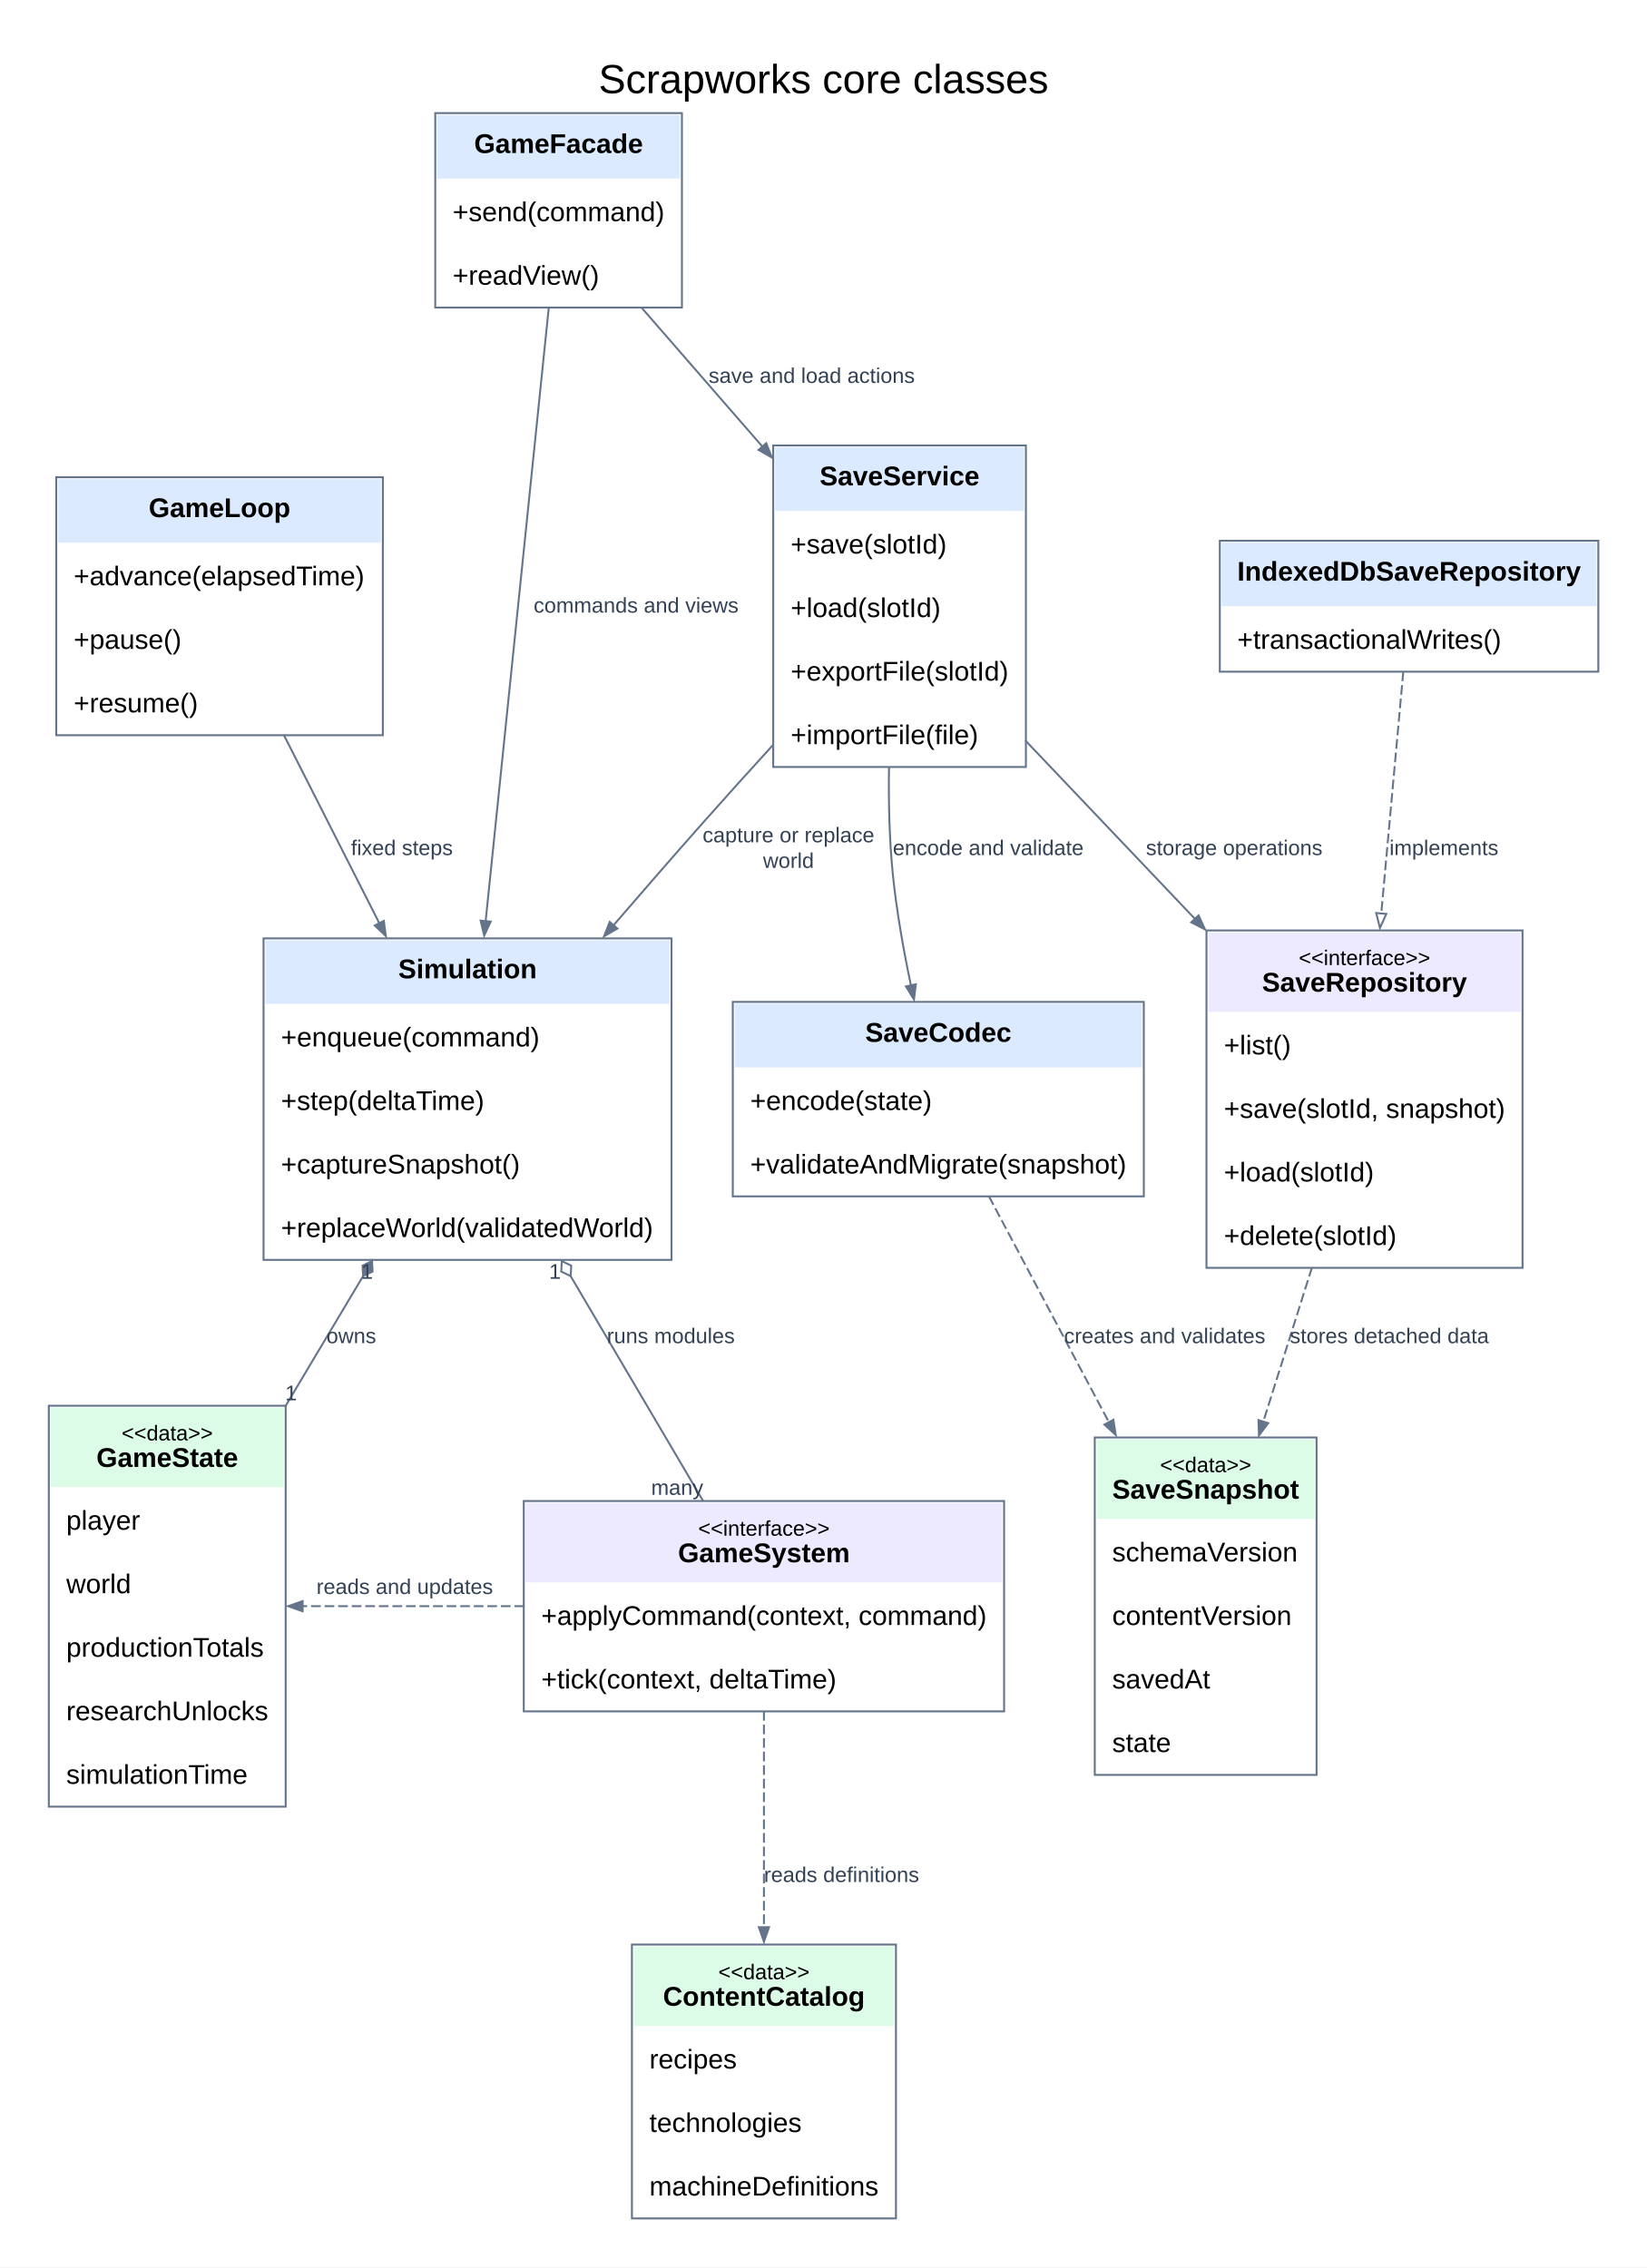
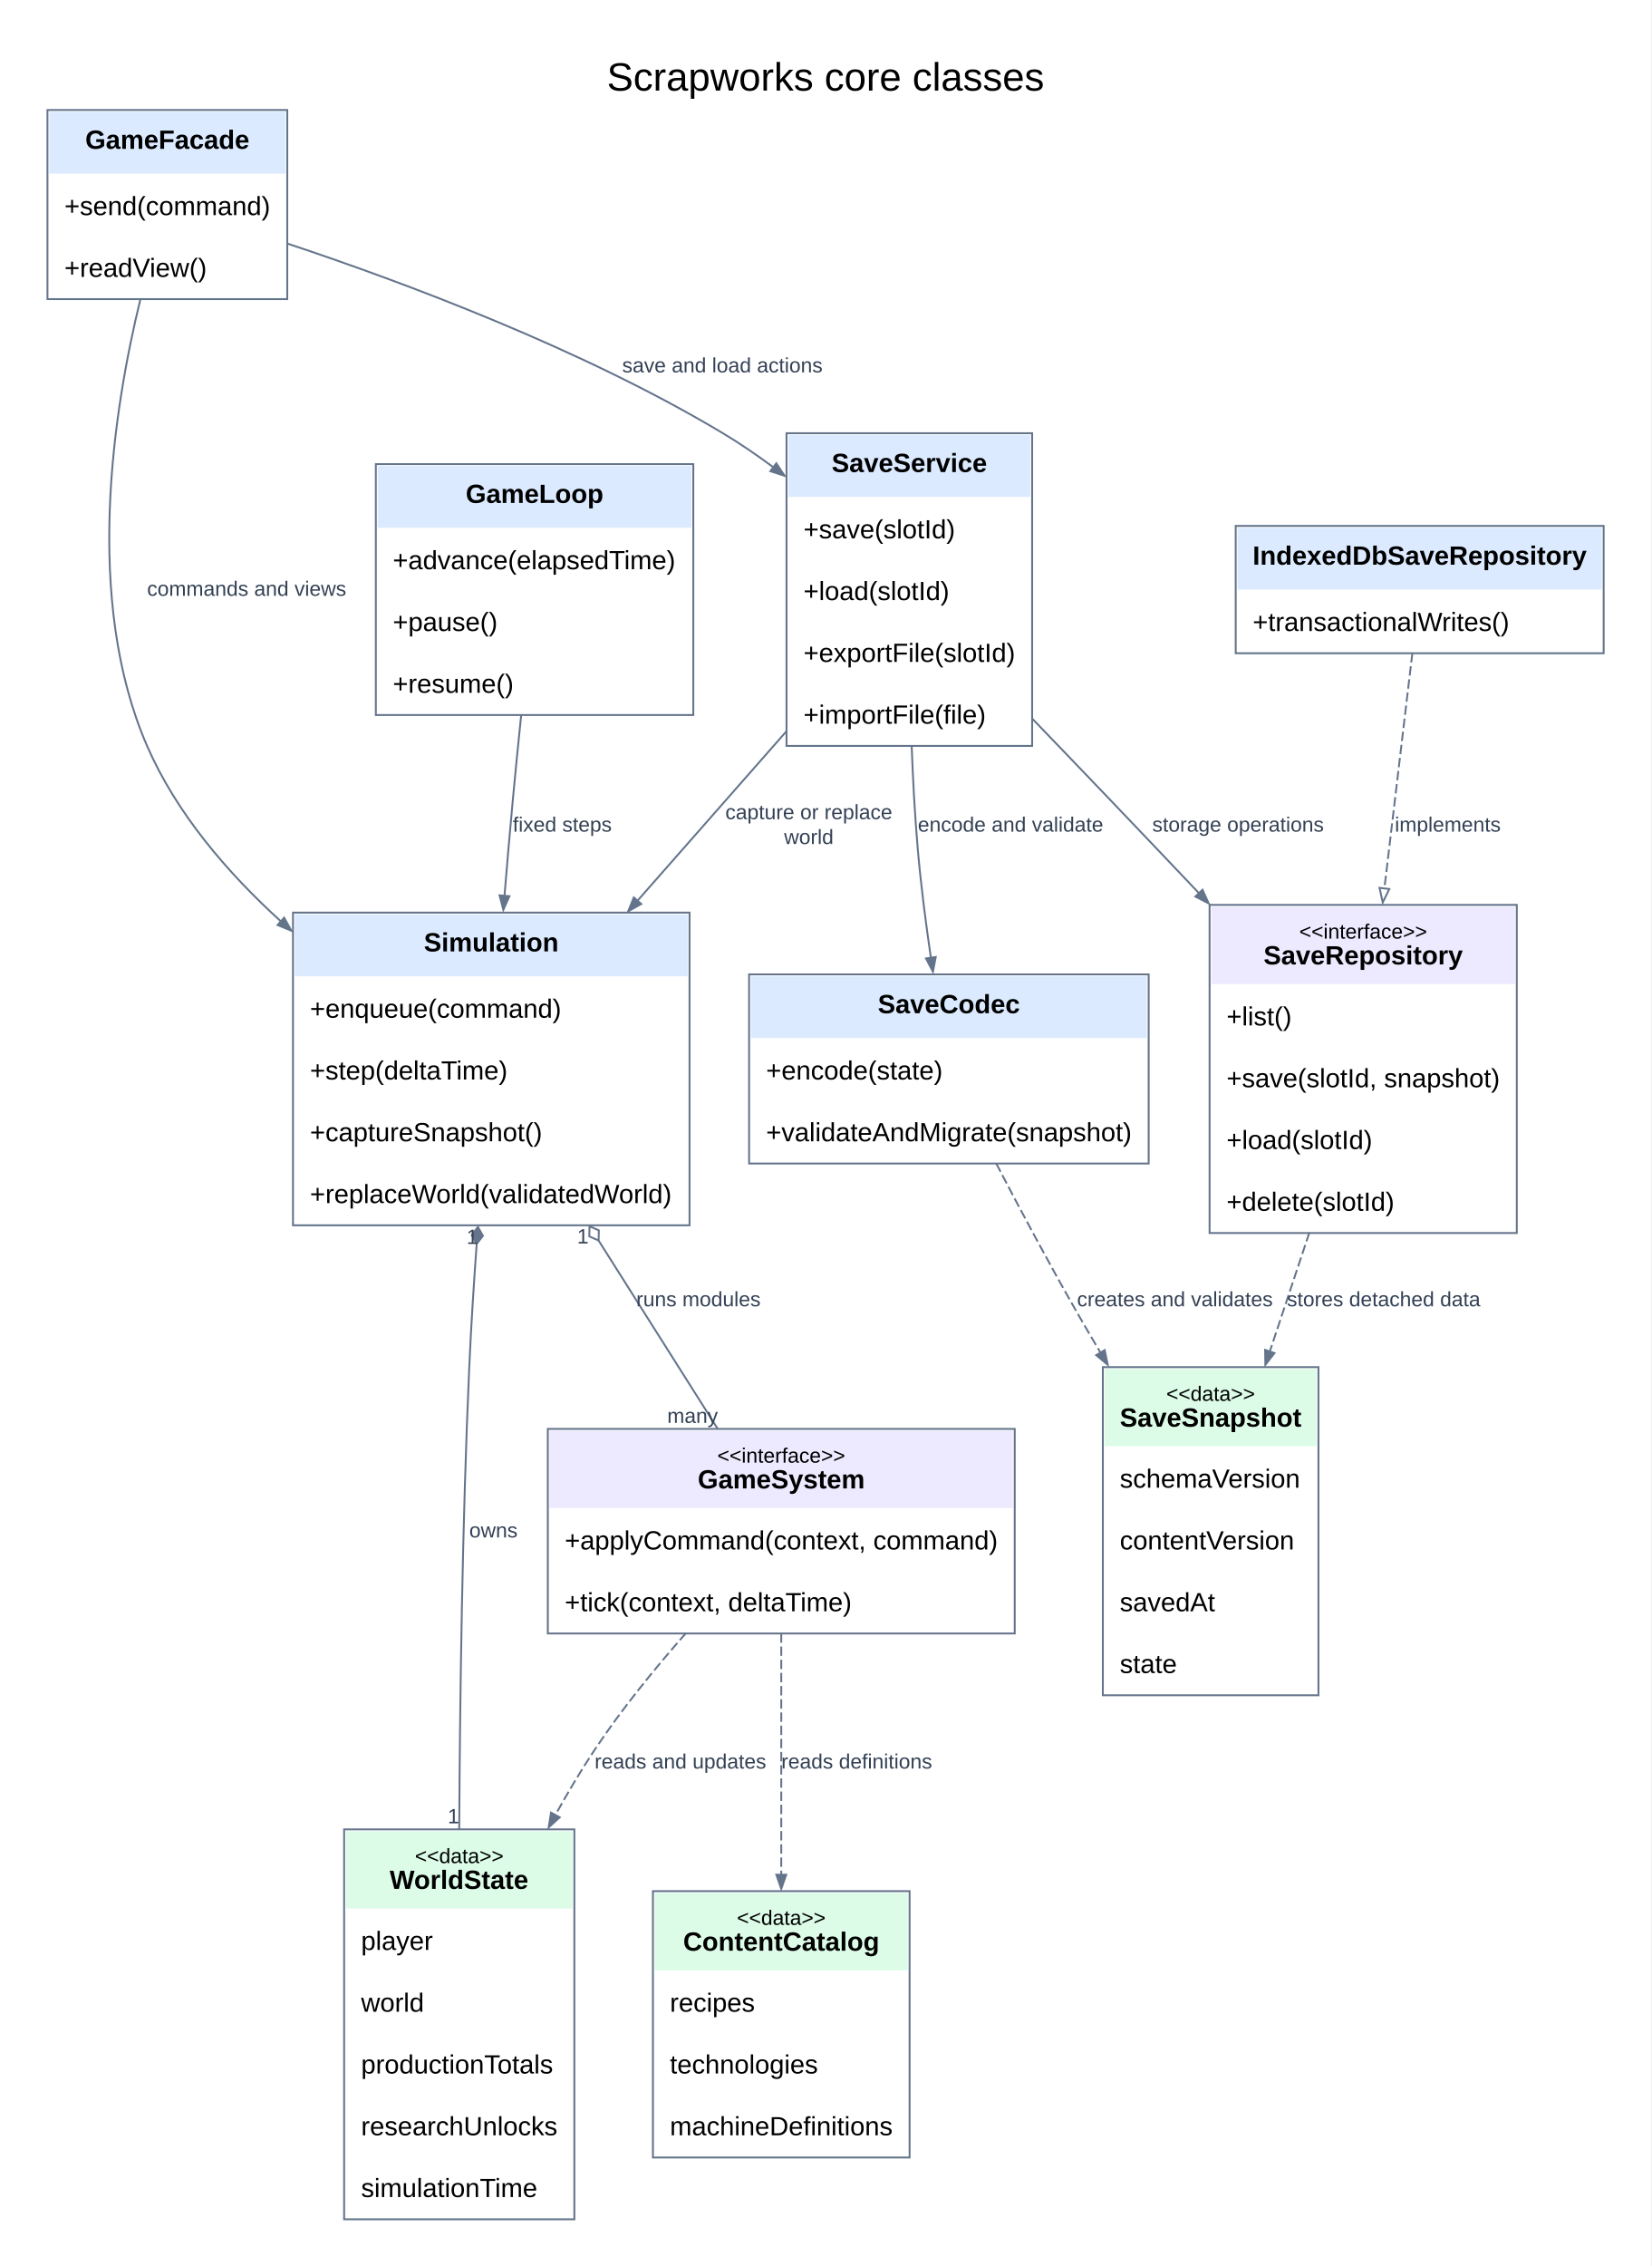
- <svg xmlns="http://www.w3.org/2000/svg" width="850pt" height="1171pt" viewBox="0.00 0.00 850.00 1171.00">
-   <g id="graph0" class="graph" transform="scale(1 1) rotate(0) translate(25.2 1145.4)">
-     <polygon fill="white" stroke="none" points="-25.2,25.2 -25.2,-1145.4 825.02,-1145.4 825.02,25.2 -25.2,25.2" />
-     <text xml:space="preserve" text-anchor="middle" x="399.91" y="-1097.3" font-family="Arial,sans-serif" font-size="21.00">Scrapworks core classes</text>
+ <svg xmlns="http://www.w3.org/2000/svg" width="877pt" height="1203pt" viewBox="0.00 0.00 877.00 1203.00">
+   <g id="graph0" class="graph" transform="scale(1 1) rotate(0) translate(25.2 1178.2)">
+     <polygon fill="white" stroke="none" points="-25.2,25.2 -25.2,-1178.2 851.56,-1178.2 851.56,25.2 -25.2,25.2" />
+     <text xml:space="preserve" text-anchor="middle" x="413.18" y="-1130.1" font-family="Arial,sans-serif" font-size="21.00">Scrapworks core classes</text>
    <g id="node1" class="node">
-       <polygon fill="#dbeafe" stroke="none" points="200.47,-1053.2 200.47,-1086 325.79,-1086 325.79,-1053.2 200.47,-1053.2" />
-       <text xml:space="preserve" text-anchor="start" x="219.55" y="-1066.4" font-family="Arial,sans-serif" font-weight="bold" font-size="14.00">GameFacade</text>
-       <text xml:space="preserve" text-anchor="start" x="208.47" y="-1031.2" font-family="Arial,sans-serif" font-size="14.00">+send(command)</text>
-       <text xml:space="preserve" text-anchor="start" x="208.47" y="-998.4" font-family="Arial,sans-serif" font-size="14.00">+readView()</text>
-       <polygon fill="none" stroke="#64748b" points="199.47,-986.6 199.47,-1087 326.79,-1087 326.79,-986.6 199.47,-986.6" />
+       <polygon fill="#dbeafe" stroke="none" points="1,-1086 1,-1118.8 126.33,-1118.8 126.33,-1086 1,-1086" />
+       <text xml:space="preserve" text-anchor="start" x="20.08" y="-1099.2" font-family="Arial,sans-serif" font-weight="bold" font-size="14.00">GameFacade</text>
+       <text xml:space="preserve" text-anchor="start" x="9" y="-1064" font-family="Arial,sans-serif" font-size="14.00">+send(command)</text>
+       <text xml:space="preserve" text-anchor="start" x="9" y="-1031.2" font-family="Arial,sans-serif" font-size="14.00">+readView()</text>
+       <polygon fill="none" stroke="#64748b" points="0,-1019.4 0,-1119.8 127.33,-1119.8 127.33,-1019.4 0,-1019.4" />
    </g>
    <g id="node3" class="node">
-       <polygon fill="#dbeafe" stroke="none" points="111.84,-627.1 111.84,-659.9 320.42,-659.9 320.42,-627.1 111.84,-627.1" />
-       <text xml:space="preserve" text-anchor="start" x="180.35" y="-640.3" font-family="Arial,sans-serif" font-weight="bold" font-size="14.00">Simulation</text>
-       <text xml:space="preserve" text-anchor="start" x="119.84" y="-605.1" font-family="Arial,sans-serif" font-size="14.00">+enqueue(command)</text>
-       <text xml:space="preserve" text-anchor="start" x="119.84" y="-572.3" font-family="Arial,sans-serif" font-size="14.00">+step(deltaTime)</text>
-       <text xml:space="preserve" text-anchor="start" x="119.84" y="-539.5" font-family="Arial,sans-serif" font-size="14.00">+captureSnapshot()</text>
-       <text xml:space="preserve" text-anchor="start" x="119.84" y="-506.7" font-family="Arial,sans-serif" font-size="14.00">+replaceWorld(validatedWorld)</text>
-       <polygon fill="none" stroke="#64748b" points="110.84,-494.9 110.84,-660.9 321.42,-660.9 321.42,-494.9 110.84,-494.9" />
+       <polygon fill="#dbeafe" stroke="none" points="131.38,-659.9 131.38,-692.7 339.95,-692.7 339.95,-659.9 131.38,-659.9" />
+       <text xml:space="preserve" text-anchor="start" x="199.88" y="-673.1" font-family="Arial,sans-serif" font-weight="bold" font-size="14.00">Simulation</text>
+       <text xml:space="preserve" text-anchor="start" x="139.38" y="-637.9" font-family="Arial,sans-serif" font-size="14.00">+enqueue(command)</text>
+       <text xml:space="preserve" text-anchor="start" x="139.38" y="-605.1" font-family="Arial,sans-serif" font-size="14.00">+step(deltaTime)</text>
+       <text xml:space="preserve" text-anchor="start" x="139.38" y="-572.3" font-family="Arial,sans-serif" font-size="14.00">+captureSnapshot()</text>
+       <text xml:space="preserve" text-anchor="start" x="139.38" y="-539.5" font-family="Arial,sans-serif" font-size="14.00">+replaceWorld(validatedWorld)</text>
+       <polygon fill="none" stroke="#64748b" points="130.38,-527.7 130.38,-693.7 340.95,-693.7 340.95,-527.7 130.38,-527.7" />
    </g>
    <g id="edge1" class="edge">
-       <path fill="none" stroke="#64748b" d="M258.1,-986.9C250.33,-911.34 235.27,-764.96 225.46,-669.63" />
-       <polygon fill="#64748b" stroke="#64748b" points="228.1,-669.55 224.72,-662.36 222.87,-670.09 228.1,-669.55" />
-       <text xml:space="preserve" text-anchor="middle" x="303.13" y="-829.1" font-family="Arial,sans-serif" font-size="11.00" fill="#334155">commands and views</text>
+       <path fill="none" stroke="#64748b" d="M49.42,-1019.62C34.99,-960.62 19.17,-859.78 52.9,-782.2 68.42,-746.5 95.5,-714.88 124.15,-688.87" />
+       <polygon fill="#64748b" stroke="#64748b" points="125.68,-691.01 129.54,-684.07 122.19,-687.09 125.68,-691.01" />
+       <text xml:space="preserve" text-anchor="middle" x="105.78" y="-861.9" font-family="Arial,sans-serif" font-size="11.00" fill="#334155">commands and views</text>
    </g>
    <g id="node7" class="node">
-       <polygon fill="#dbeafe" stroke="none" points="374.92,-881.6 374.92,-914.4 503.35,-914.4 503.35,-881.6 374.92,-881.6" />
-       <text xml:space="preserve" text-anchor="start" x="397.87" y="-894.8" font-family="Arial,sans-serif" font-weight="bold" font-size="14.00">SaveService</text>
-       <text xml:space="preserve" text-anchor="start" x="382.92" y="-859.6" font-family="Arial,sans-serif" font-size="14.00">+save(slotId)</text>
-       <text xml:space="preserve" text-anchor="start" x="382.92" y="-826.8" font-family="Arial,sans-serif" font-size="14.00">+load(slotId)</text>
-       <text xml:space="preserve" text-anchor="start" x="382.92" y="-794" font-family="Arial,sans-serif" font-size="14.00">+exportFile(slotId)</text>
-       <text xml:space="preserve" text-anchor="start" x="382.92" y="-761.2" font-family="Arial,sans-serif" font-size="14.00">+importFile(file)</text>
-       <polygon fill="none" stroke="#64748b" points="373.92,-749.4 373.92,-915.4 504.35,-915.4 504.35,-749.4 373.92,-749.4" />
+       <polygon fill="#dbeafe" stroke="none" points="393.45,-914.4 393.45,-947.2 521.88,-947.2 521.88,-914.4 393.45,-914.4" />
+       <text xml:space="preserve" text-anchor="start" x="416.41" y="-927.6" font-family="Arial,sans-serif" font-weight="bold" font-size="14.00">SaveService</text>
+       <text xml:space="preserve" text-anchor="start" x="401.45" y="-892.4" font-family="Arial,sans-serif" font-size="14.00">+save(slotId)</text>
+       <text xml:space="preserve" text-anchor="start" x="401.45" y="-859.6" font-family="Arial,sans-serif" font-size="14.00">+load(slotId)</text>
+       <text xml:space="preserve" text-anchor="start" x="401.45" y="-826.8" font-family="Arial,sans-serif" font-size="14.00">+exportFile(slotId)</text>
+       <text xml:space="preserve" text-anchor="start" x="401.45" y="-794" font-family="Arial,sans-serif" font-size="14.00">+importFile(file)</text>
+       <polygon fill="none" stroke="#64748b" points="392.45,-782.2 392.45,-948.2 522.88,-948.2 522.88,-782.2 392.45,-782.2" />
    </g>
    <g id="edge2" class="edge">
-       <path fill="none" stroke="#64748b" d="M305.74,-986.8C324.6,-965.11 347.3,-939.01 368.58,-914.54" />
-       <polygon fill="#64748b" stroke="#64748b" points="370.31,-916.54 373.25,-909.16 366.35,-913.1 370.31,-916.54" />
-       <text xml:space="preserve" text-anchor="middle" x="393.8" y="-947.7" font-family="Arial,sans-serif" font-size="11.00" fill="#334155">save and load actions</text>
+       <path fill="none" stroke="#64748b" d="M127.29,-1048.92C188.88,-1028.45 283.68,-993.11 358.66,-948.2 367.73,-942.77 376.83,-936.55 385.63,-930" />
+       <polygon fill="#64748b" stroke="#64748b" points="387.03,-932.24 391.42,-925.61 383.86,-928.05 387.03,-932.24" />
+       <text xml:space="preserve" text-anchor="middle" x="358.4" y="-980.5" font-family="Arial,sans-serif" font-size="11.00" fill="#334155">save and load actions</text>
    </g>
    <g id="node2" class="node">
-       <polygon fill="#dbeafe" stroke="none" points="4.84,-865.2 4.84,-898 171.42,-898 171.42,-865.2 4.84,-865.2" />
-       <text xml:space="preserve" text-anchor="start" x="51.57" y="-878.4" font-family="Arial,sans-serif" font-weight="bold" font-size="14.00">GameLoop</text>
-       <text xml:space="preserve" text-anchor="start" x="12.84" y="-843.2" font-family="Arial,sans-serif" font-size="14.00">+advance(elapsedTime)</text>
-       <text xml:space="preserve" text-anchor="start" x="12.84" y="-810.4" font-family="Arial,sans-serif" font-size="14.00">+pause()</text>
-       <text xml:space="preserve" text-anchor="start" x="12.84" y="-777.6" font-family="Arial,sans-serif" font-size="14.00">+resume()</text>
-       <polygon fill="none" stroke="#64748b" points="3.84,-765.8 3.84,-899 172.42,-899 172.42,-765.8 3.84,-765.8" />
+       <polygon fill="#dbeafe" stroke="none" points="175.37,-898 175.37,-930.8 341.95,-930.8 341.95,-898 175.37,-898" />
+       <text xml:space="preserve" text-anchor="start" x="222.1" y="-911.2" font-family="Arial,sans-serif" font-weight="bold" font-size="14.00">GameLoop</text>
+       <text xml:space="preserve" text-anchor="start" x="183.37" y="-876" font-family="Arial,sans-serif" font-size="14.00">+advance(elapsedTime)</text>
+       <text xml:space="preserve" text-anchor="start" x="183.37" y="-843.2" font-family="Arial,sans-serif" font-size="14.00">+pause()</text>
+       <text xml:space="preserve" text-anchor="start" x="183.37" y="-810.4" font-family="Arial,sans-serif" font-size="14.00">+resume()</text>
+       <polygon fill="none" stroke="#64748b" points="174.37,-798.6 174.37,-931.8 342.95,-931.8 342.95,-798.6 174.37,-798.6" />
    </g>
    <g id="edge3" class="edge">
-       <path fill="none" stroke="#64748b" d="M121.26,-766.05C136.35,-736.29 154.44,-700.59 170.77,-668.39" />
-       <polygon fill="#64748b" stroke="#64748b" points="172.92,-669.94 173.97,-662.06 168.24,-667.57 172.92,-669.94" />
-       <text xml:space="preserve" text-anchor="middle" x="182.26" y="-703.9" font-family="Arial,sans-serif" font-size="11.00" fill="#334155">fixed steps</text>
+       <path fill="none" stroke="#64748b" d="M251.58,-798.78C250.03,-783.81 248.45,-767.96 247.08,-753.2 245.56,-736.79 244.06,-719.31 242.67,-702.43" />
+       <polygon fill="#64748b" stroke="#64748b" points="245.3,-702.43 242.07,-695.17 240.07,-702.86 245.3,-702.43" />
+       <text xml:space="preserve" text-anchor="middle" x="273.37" y="-736.7" font-family="Arial,sans-serif" font-size="11.00" fill="#334155">fixed steps</text>
    </g>
    <g id="node4" class="node">
-       <polygon fill="#dcfce7" stroke="none" points="1,-377.6 1,-418.6 121.26,-418.6 121.26,-377.6 1,-377.6" />
-       <text xml:space="preserve" text-anchor="start" x="37.58" y="-401.7" font-family="Arial,sans-serif" font-size="11.00">&lt;&lt;data&gt;&gt;</text>
-       <text xml:space="preserve" text-anchor="start" x="24.56" y="-388" font-family="Arial,sans-serif" font-weight="bold" font-size="14.00">GameState</text>
-       <text xml:space="preserve" text-anchor="start" x="9" y="-355.6" font-family="Arial,sans-serif" font-size="14.00">player</text>
-       <text xml:space="preserve" text-anchor="start" x="9" y="-322.8" font-family="Arial,sans-serif" font-size="14.00">world</text>
-       <text xml:space="preserve" text-anchor="start" x="9" y="-290" font-family="Arial,sans-serif" font-size="14.00">productionTotals</text>
-       <text xml:space="preserve" text-anchor="start" x="9" y="-257.2" font-family="Arial,sans-serif" font-size="14.00">researchUnlocks</text>
-       <text xml:space="preserve" text-anchor="start" x="9" y="-224.4" font-family="Arial,sans-serif" font-size="14.00">simulationTime</text>
-       <polygon fill="none" stroke="#64748b" points="0,-212.6 0,-419.6 122.26,-419.6 122.26,-212.6 0,-212.6" />
+       <polygon fill="#dcfce7" stroke="none" points="158.53,-165 158.53,-206 278.79,-206 278.79,-165 158.53,-165" />
+       <text xml:space="preserve" text-anchor="start" x="195.11" y="-189.1" font-family="Arial,sans-serif" font-size="11.00">&lt;&lt;data&gt;&gt;</text>
+       <text xml:space="preserve" text-anchor="start" x="181.72" y="-175.4" font-family="Arial,sans-serif" font-weight="bold" font-size="14.00">WorldState</text>
+       <text xml:space="preserve" text-anchor="start" x="166.53" y="-143" font-family="Arial,sans-serif" font-size="14.00">player</text>
+       <text xml:space="preserve" text-anchor="start" x="166.53" y="-110.2" font-family="Arial,sans-serif" font-size="14.00">world</text>
+       <text xml:space="preserve" text-anchor="start" x="166.53" y="-77.4" font-family="Arial,sans-serif" font-size="14.00">productionTotals</text>
+       <text xml:space="preserve" text-anchor="start" x="166.53" y="-44.6" font-family="Arial,sans-serif" font-size="14.00">researchUnlocks</text>
+       <text xml:space="preserve" text-anchor="start" x="166.53" y="-11.8" font-family="Arial,sans-serif" font-size="14.00">simulationTime</text>
+       <polygon fill="none" stroke="#64748b" points="157.53,0 157.53,-207 279.79,-207 279.79,0 157.53,0" />
    </g>
    <g id="edge4" class="edge">
-       <path fill="none" stroke="#64748b" d="M162.19,-486.48C149.21,-464.73 135.26,-441.34 121.99,-419.1" />
-       <polygon fill="#64748b" stroke="#64748b" points="162.23,-486.55 167.11,-488.88 166.84,-494.28 161.96,-491.95 162.23,-486.55" />
-       <text xml:space="preserve" text-anchor="middle" x="156.12" y="-451.9" font-family="Arial,sans-serif" font-size="11.00" fill="#334155">owns</text>
-       <text xml:space="preserve" text-anchor="middle" x="125.05" y="-422.4" font-family="Arial,sans-serif" font-size="11.00" fill="#334155">1</text>
-       <text xml:space="preserve" text-anchor="middle" x="164.24" y="-485.15" font-family="Arial,sans-serif" font-size="11.00" fill="#334155">1</text>
+       <path fill="none" stroke="#64748b" d="M227.94,-517.94C226.38,-496.45 224.93,-473.63 223.98,-452.4 220.29,-369.88 219.03,-276.25 218.65,-206.92" />
+       <polygon fill="#64748b" stroke="#64748b" points="227.93,-517.83 231.25,-522.1 228.59,-526.81 225.27,-522.54 227.93,-517.83" />
+       <text xml:space="preserve" text-anchor="middle" x="236.82" y="-362" font-family="Arial,sans-serif" font-size="11.00" fill="#334155">owns</text>
+       <text xml:space="preserve" text-anchor="middle" x="215.59" y="-210.22" font-family="Arial,sans-serif" font-size="11.00" fill="#334155">1</text>
+       <text xml:space="preserve" text-anchor="middle" x="225.6" y="-517.81" font-family="Arial,sans-serif" font-size="11.00" fill="#334155">1</text>
    </g>
    <g id="node5" class="node">
-       <polygon fill="#ede9fe" stroke="none" points="246.16,-328.4 246.16,-369.4 492.1,-369.4 492.1,-328.4 246.16,-328.4" />
-       <text xml:space="preserve" text-anchor="start" x="335.19" y="-352.5" font-family="Arial,sans-serif" font-size="11.00">&lt;&lt;interface&gt;&gt;</text>
-       <text xml:space="preserve" text-anchor="start" x="324.77" y="-338.8" font-family="Arial,sans-serif" font-weight="bold" font-size="14.00">GameSystem</text>
-       <text xml:space="preserve" text-anchor="start" x="254.16" y="-306.4" font-family="Arial,sans-serif" font-size="14.00">+applyCommand(context, command)</text>
-       <text xml:space="preserve" text-anchor="start" x="254.16" y="-273.6" font-family="Arial,sans-serif" font-size="14.00">+tick(context, deltaTime)</text>
-       <polygon fill="none" stroke="#64748b" points="245.16,-261.8 245.16,-370.4 493.1,-370.4 493.1,-261.8 245.16,-261.8" />
+       <polygon fill="#ede9fe" stroke="none" points="266.7,-377.6 266.7,-418.6 512.63,-418.6 512.63,-377.6 266.7,-377.6" />
+       <text xml:space="preserve" text-anchor="start" x="355.72" y="-401.7" font-family="Arial,sans-serif" font-size="11.00">&lt;&lt;interface&gt;&gt;</text>
+       <text xml:space="preserve" text-anchor="start" x="345.31" y="-388" font-family="Arial,sans-serif" font-weight="bold" font-size="14.00">GameSystem</text>
+       <text xml:space="preserve" text-anchor="start" x="274.7" y="-355.6" font-family="Arial,sans-serif" font-size="14.00">+applyCommand(context, command)</text>
+       <text xml:space="preserve" text-anchor="start" x="274.7" y="-322.8" font-family="Arial,sans-serif" font-size="14.00">+tick(context, deltaTime)</text>
+       <polygon fill="none" stroke="#64748b" points="265.7,-311 265.7,-419.6 513.63,-419.6 513.63,-311 265.7,-311" />
    </g>
    <g id="edge5" class="edge">
-       <path fill="none" stroke="#64748b" d="M269.17,-486.84C292.06,-447.97 318.06,-403.82 337.81,-370.29" />
-       <polygon fill="none" stroke="#64748b" points="269.36,-486.52 269.66,-491.92 264.79,-494.28 264.49,-488.88 269.36,-486.52" />
-       <text xml:space="preserve" text-anchor="middle" x="321.06" y="-451.9" font-family="Arial,sans-serif" font-size="11.00" fill="#334155">runs modules</text>
-       <text xml:space="preserve" text-anchor="middle" x="324.36" y="-373.59" font-family="Arial,sans-serif" font-size="11.00" fill="#334155">many</text>
-       <text xml:space="preserve" text-anchor="middle" x="261.27" y="-485.15" font-family="Arial,sans-serif" font-size="11.00" fill="#334155">1</text>
+       <path fill="none" stroke="#64748b" d="M292.73,-519.5C314.02,-485.86 337.48,-448.77 355.99,-419.51" />
+       <polygon fill="none" stroke="#64748b" points="292.67,-519.61 292.79,-525.01 287.85,-527.21 287.72,-521.81 292.67,-519.61" />
+       <text xml:space="preserve" text-anchor="middle" x="345.68" y="-484.7" font-family="Arial,sans-serif" font-size="11.00" fill="#334155">runs modules</text>
+       <text xml:space="preserve" text-anchor="middle" x="342.55" y="-422.81" font-family="Arial,sans-serif" font-size="11.00" fill="#334155">many</text>
+       <text xml:space="preserve" text-anchor="middle" x="284.31" y="-518.07" font-family="Arial,sans-serif" font-size="11.00" fill="#334155">1</text>
    </g>
    <g id="edge6" class="edge">
-       <path fill="none" stroke="#64748b" stroke-dasharray="5,2" d="M245.35,-316.1C206.36,-316.1 164.69,-316.1 130.86,-316.1" />
-       <polygon fill="#64748b" stroke="#64748b" points="131,-313.48 123.5,-316.1 131,-318.73 131,-313.48" />
-       <text xml:space="preserve" text-anchor="middle" x="183.71" y="-322.4" font-family="Arial,sans-serif" font-size="11.00" fill="#334155">reads and updates</text>
+       <path fill="none" stroke="#64748b" stroke-dasharray="5,2" d="M339.07,-311.21C322.52,-292.42 304.76,-270.62 290.54,-249.2 283.28,-238.27 276.28,-226.51 269.68,-214.58" />
+       <polygon fill="#64748b" stroke="#64748b" points="272.02,-213.39 266.13,-208.05 267.41,-215.9 272.02,-213.39" />
+       <text xml:space="preserve" text-anchor="middle" x="336.1" y="-239.3" font-family="Arial,sans-serif" font-size="11.00" fill="#334155">reads and updates</text>
    </g>
    <g id="node6" class="node">
-       <polygon fill="#dcfce7" stroke="none" points="301.99,-99.4 301.99,-140.4 436.27,-140.4 436.27,-99.4 301.99,-99.4" />
-       <text xml:space="preserve" text-anchor="start" x="345.58" y="-123.5" font-family="Arial,sans-serif" font-size="11.00">&lt;&lt;data&gt;&gt;</text>
-       <text xml:space="preserve" text-anchor="start" x="317.02" y="-109.8" font-family="Arial,sans-serif" font-weight="bold" font-size="14.00">ContentCatalog</text>
-       <text xml:space="preserve" text-anchor="start" x="309.99" y="-77.4" font-family="Arial,sans-serif" font-size="14.00">recipes</text>
-       <text xml:space="preserve" text-anchor="start" x="309.99" y="-44.6" font-family="Arial,sans-serif" font-size="14.00">technologies</text>
-       <text xml:space="preserve" text-anchor="start" x="309.99" y="-11.8" font-family="Arial,sans-serif" font-size="14.00">machineDefinitions</text>
-       <polygon fill="none" stroke="#64748b" points="300.99,0 300.99,-141.4 437.27,-141.4 437.27,0 300.99,0" />
+       <polygon fill="#dcfce7" stroke="none" points="322.52,-132.2 322.52,-173.2 456.8,-173.2 456.8,-132.2 322.52,-132.2" />
+       <text xml:space="preserve" text-anchor="start" x="366.11" y="-156.3" font-family="Arial,sans-serif" font-size="11.00">&lt;&lt;data&gt;&gt;</text>
+       <text xml:space="preserve" text-anchor="start" x="337.56" y="-142.6" font-family="Arial,sans-serif" font-weight="bold" font-size="14.00">ContentCatalog</text>
+       <text xml:space="preserve" text-anchor="start" x="330.52" y="-110.2" font-family="Arial,sans-serif" font-size="14.00">recipes</text>
+       <text xml:space="preserve" text-anchor="start" x="330.52" y="-77.4" font-family="Arial,sans-serif" font-size="14.00">technologies</text>
+       <text xml:space="preserve" text-anchor="start" x="330.52" y="-44.6" font-family="Arial,sans-serif" font-size="14.00">machineDefinitions</text>
+       <polygon fill="none" stroke="#64748b" points="321.52,-32.8 321.52,-174.2 457.8,-174.2 457.8,-32.8 321.52,-32.8" />
    </g>
    <g id="edge7" class="edge">
-       <path fill="none" stroke="#64748b" stroke-dasharray="5,2" d="M369.13,-261.99C369.13,-229.22 369.13,-186.61 369.13,-150.02" />
-       <polygon fill="#64748b" stroke="#64748b" points="371.76,-150.36 369.13,-142.86 366.51,-150.36 371.76,-150.36" />
-       <text xml:space="preserve" text-anchor="middle" x="409.18" y="-173.7" font-family="Arial,sans-serif" font-size="11.00" fill="#334155">reads definitions</text>
+       <path fill="none" stroke="#64748b" stroke-dasharray="5,2" d="M389.66,-311.1C389.66,-274.17 389.66,-224.36 389.66,-182.9" />
+       <polygon fill="#64748b" stroke="#64748b" points="392.29,-182.93 389.66,-175.43 387.04,-182.93 392.29,-182.93" />
+       <text xml:space="preserve" text-anchor="middle" x="429.72" y="-239.3" font-family="Arial,sans-serif" font-size="11.00" fill="#334155">reads definitions</text>
    </g>
    <g id="edge8" class="edge">
-       <path fill="none" stroke="#64748b" d="M373.98,-760.95C361.77,-747.56 349.17,-733.6 337.47,-720.4 322.37,-703.36 306.4,-685 291.19,-667.33" />
-       <polygon fill="#64748b" stroke="#64748b" points="293.49,-665.98 286.61,-662 289.51,-669.4 293.49,-665.98" />
-       <text xml:space="preserve" text-anchor="middle" x="381.8" y="-710.5" font-family="Arial,sans-serif" font-size="11.00" fill="#334155">capture or replace</text>
-       <text xml:space="preserve" text-anchor="middle" x="381.8" y="-697.3" font-family="Arial,sans-serif" font-size="11.00" fill="#334155">world</text>
+       <path fill="none" stroke="#64748b" d="M392.56,-790.15C367.7,-761.87 339.11,-729.36 313.2,-699.89" />
+       <polygon fill="#64748b" stroke="#64748b" points="315.3,-698.3 308.38,-694.4 311.36,-701.77 315.3,-698.3" />
+       <text xml:space="preserve" text-anchor="middle" x="404.29" y="-743.3" font-family="Arial,sans-serif" font-size="11.00" fill="#334155">capture or replace</text>
+       <text xml:space="preserve" text-anchor="middle" x="404.29" y="-730.1" font-family="Arial,sans-serif" font-size="11.00" fill="#334155">world</text>
    </g>
    <g id="node8" class="node">
-       <polygon fill="#dbeafe" stroke="none" points="354.05,-594.3 354.05,-627.1 564.21,-627.1 564.21,-594.3 354.05,-594.3" />
-       <text xml:space="preserve" text-anchor="start" x="421.39" y="-607.5" font-family="Arial,sans-serif" font-weight="bold" font-size="14.00">SaveCodec</text>
-       <text xml:space="preserve" text-anchor="start" x="362.05" y="-572.3" font-family="Arial,sans-serif" font-size="14.00">+encode(state)</text>
-       <text xml:space="preserve" text-anchor="start" x="362.05" y="-539.5" font-family="Arial,sans-serif" font-size="14.00">+validateAndMigrate(snapshot)</text>
-       <polygon fill="none" stroke="#64748b" points="353.05,-527.7 353.05,-628.1 565.21,-628.1 565.21,-527.7 353.05,-527.7" />
+       <polygon fill="#dbeafe" stroke="none" points="373.58,-627.1 373.58,-659.9 583.75,-659.9 583.75,-627.1 373.58,-627.1" />
+       <text xml:space="preserve" text-anchor="start" x="440.92" y="-640.3" font-family="Arial,sans-serif" font-weight="bold" font-size="14.00">SaveCodec</text>
+       <text xml:space="preserve" text-anchor="start" x="381.58" y="-605.1" font-family="Arial,sans-serif" font-size="14.00">+encode(state)</text>
+       <text xml:space="preserve" text-anchor="start" x="381.58" y="-572.3" font-family="Arial,sans-serif" font-size="14.00">+validateAndMigrate(snapshot)</text>
+       <polygon fill="none" stroke="#64748b" points="372.58,-560.5 372.58,-660.9 584.75,-660.9 584.75,-560.5 372.58,-560.5" />
    </g>
    <g id="edge9" class="edge">
-       <path fill="none" stroke="#64748b" d="M433.69,-749.54C433.41,-731.23 433.85,-711.92 435.66,-694 437.56,-675.17 441.17,-654.86 445,-636.63" />
-       <polygon fill="#64748b" stroke="#64748b" points="447.55,-637.22 446.57,-629.34 442.42,-636.11 447.55,-637.22" />
-       <text xml:space="preserve" text-anchor="middle" x="484.9" y="-703.9" font-family="Arial,sans-serif" font-size="11.00" fill="#334155">encode and validate</text>
+       <path fill="none" stroke="#64748b" d="M458.9,-782.38C459.58,-764.06 460.62,-744.75 462.2,-726.8 463.83,-708.14 466.45,-687.88 469.12,-669.63" />
+       <polygon fill="#64748b" stroke="#64748b" points="471.69,-670.15 470.2,-662.35 466.5,-669.38 471.69,-670.15" />
+       <text xml:space="preserve" text-anchor="middle" x="511.43" y="-736.7" font-family="Arial,sans-serif" font-size="11.00" fill="#334155">encode and validate</text>
    </g>
    <g id="node10" class="node">
-       <polygon fill="#ede9fe" stroke="none" points="598.56,-623 598.56,-664 759.7,-664 759.7,-623 598.56,-623" />
-       <text xml:space="preserve" text-anchor="start" x="645.19" y="-647.1" font-family="Arial,sans-serif" font-size="11.00">&lt;&lt;interface&gt;&gt;</text>
-       <text xml:space="preserve" text-anchor="start" x="626.22" y="-633.4" font-family="Arial,sans-serif" font-weight="bold" font-size="14.00">SaveRepository</text>
-       <text xml:space="preserve" text-anchor="start" x="606.56" y="-601" font-family="Arial,sans-serif" font-size="14.00">+list()</text>
-       <text xml:space="preserve" text-anchor="start" x="606.56" y="-568.2" font-family="Arial,sans-serif" font-size="14.00">+save(slotId, snapshot)</text>
-       <text xml:space="preserve" text-anchor="start" x="606.56" y="-535.4" font-family="Arial,sans-serif" font-size="14.00">+load(slotId)</text>
-       <text xml:space="preserve" text-anchor="start" x="606.56" y="-502.6" font-family="Arial,sans-serif" font-size="14.00">+delete(slotId)</text>
-       <polygon fill="none" stroke="#64748b" points="597.56,-490.8 597.56,-665 760.7,-665 760.7,-490.8 597.56,-490.8" />
+       <polygon fill="#ede9fe" stroke="none" points="618.1,-655.8 618.1,-696.8 779.23,-696.8 779.23,-655.8 618.1,-655.8" />
+       <text xml:space="preserve" text-anchor="start" x="664.72" y="-679.9" font-family="Arial,sans-serif" font-size="11.00">&lt;&lt;interface&gt;&gt;</text>
+       <text xml:space="preserve" text-anchor="start" x="645.75" y="-666.2" font-family="Arial,sans-serif" font-weight="bold" font-size="14.00">SaveRepository</text>
+       <text xml:space="preserve" text-anchor="start" x="626.1" y="-633.8" font-family="Arial,sans-serif" font-size="14.00">+list()</text>
+       <text xml:space="preserve" text-anchor="start" x="626.1" y="-601" font-family="Arial,sans-serif" font-size="14.00">+save(slotId, snapshot)</text>
+       <text xml:space="preserve" text-anchor="start" x="626.1" y="-568.2" font-family="Arial,sans-serif" font-size="14.00">+load(slotId)</text>
+       <text xml:space="preserve" text-anchor="start" x="626.1" y="-535.4" font-family="Arial,sans-serif" font-size="14.00">+delete(slotId)</text>
+       <polygon fill="none" stroke="#64748b" points="617.1,-523.6 617.1,-697.8 780.23,-697.8 780.23,-523.6 617.1,-523.6" />
    </g>
    <g id="edge10" class="edge">
-       <path fill="none" stroke="#64748b" d="M504.08,-763.07C531.04,-734.71 562.73,-701.37 591.68,-670.9" />
-       <polygon fill="#64748b" stroke="#64748b" points="593.51,-672.79 596.77,-665.55 589.7,-669.18 593.51,-672.79" />
-       <text xml:space="preserve" text-anchor="middle" x="611.88" y="-703.9" font-family="Arial,sans-serif" font-size="11.00" fill="#334155">storage operations</text>
+       <path fill="none" stroke="#64748b" d="M522.83,-796.79C536.66,-782.42 551.17,-767.33 564.66,-753.2 579.83,-737.33 595.92,-720.41 611.48,-704" />
+       <polygon fill="#64748b" stroke="#64748b" points="613.35,-705.84 616.61,-698.59 609.54,-702.23 613.35,-705.84" />
+       <text xml:space="preserve" text-anchor="middle" x="632.23" y="-736.7" font-family="Arial,sans-serif" font-size="11.00" fill="#334155">storage operations</text>
    </g>
    <g id="node9" class="node">
-       <polygon fill="#dcfce7" stroke="none" points="540.89,-361.2 540.89,-402.2 653.38,-402.2 653.38,-361.2 540.89,-361.2" />
-       <text xml:space="preserve" text-anchor="start" x="573.58" y="-385.3" font-family="Arial,sans-serif" font-size="11.00">&lt;&lt;data&gt;&gt;</text>
-       <text xml:space="preserve" text-anchor="start" x="548.89" y="-371.6" font-family="Arial,sans-serif" font-weight="bold" font-size="14.00">SaveSnapshot</text>
-       <text xml:space="preserve" text-anchor="start" x="548.89" y="-339.2" font-family="Arial,sans-serif" font-size="14.00">schemaVersion</text>
-       <text xml:space="preserve" text-anchor="start" x="548.89" y="-306.4" font-family="Arial,sans-serif" font-size="14.00">contentVersion</text>
-       <text xml:space="preserve" text-anchor="start" x="548.89" y="-273.6" font-family="Arial,sans-serif" font-size="14.00">savedAt</text>
-       <text xml:space="preserve" text-anchor="start" x="548.89" y="-240.8" font-family="Arial,sans-serif" font-size="14.00">state</text>
-       <polygon fill="none" stroke="#64748b" points="539.89,-229 539.89,-403.2 654.38,-403.2 654.38,-229 539.89,-229" />
+       <polygon fill="#dcfce7" stroke="none" points="561.42,-410.4 561.42,-451.4 673.91,-451.4 673.91,-410.4 561.42,-410.4" />
+       <text xml:space="preserve" text-anchor="start" x="594.11" y="-434.5" font-family="Arial,sans-serif" font-size="11.00">&lt;&lt;data&gt;&gt;</text>
+       <text xml:space="preserve" text-anchor="start" x="569.43" y="-420.8" font-family="Arial,sans-serif" font-weight="bold" font-size="14.00">SaveSnapshot</text>
+       <text xml:space="preserve" text-anchor="start" x="569.42" y="-388.4" font-family="Arial,sans-serif" font-size="14.00">schemaVersion</text>
+       <text xml:space="preserve" text-anchor="start" x="569.42" y="-355.6" font-family="Arial,sans-serif" font-size="14.00">contentVersion</text>
+       <text xml:space="preserve" text-anchor="start" x="569.42" y="-322.8" font-family="Arial,sans-serif" font-size="14.00">savedAt</text>
+       <text xml:space="preserve" text-anchor="start" x="569.42" y="-290" font-family="Arial,sans-serif" font-size="14.00">state</text>
+       <polygon fill="none" stroke="#64748b" points="560.42,-278.2 560.42,-452.4 674.91,-452.4 674.91,-278.2 560.42,-278.2" />
    </g>
    <g id="edge11" class="edge">
-       <path fill="none" stroke="#64748b" stroke-dasharray="5,2" d="M485.25,-527.73C502.72,-494.84 526.27,-450.5 547.26,-410.99" />
-       <polygon fill="#64748b" stroke="#64748b" points="549.51,-412.35 550.71,-404.5 544.87,-409.89 549.51,-412.35" />
-       <text xml:space="preserve" text-anchor="middle" x="575.97" y="-451.9" font-family="Arial,sans-serif" font-size="11.00" fill="#334155">creates and validates</text>
+       <path fill="none" stroke="#64748b" stroke-dasharray="5,2" d="M503.78,-560.56C516.31,-536.49 531.93,-507.22 546.71,-481.4 550.78,-474.3 555.06,-466.99 559.41,-459.67" />
+       <polygon fill="#64748b" stroke="#64748b" points="561.41,-461.44 563.01,-453.65 556.9,-458.75 561.41,-461.44" />
+       <text xml:space="preserve" text-anchor="middle" x="598.69" y="-484.7" font-family="Arial,sans-serif" font-size="11.00" fill="#334155">creates and validates</text>
    </g>
    <g id="edge12" class="edge">
-       <path fill="none" stroke="#64748b" stroke-dasharray="5,2" d="M652.05,-491.11C643.97,-465.51 635.07,-437.3 626.83,-411.2" />
-       <polygon fill="#64748b" stroke="#64748b" points="629.4,-410.6 624.64,-404.24 624.39,-412.18 629.4,-410.6" />
-       <text xml:space="preserve" text-anchor="middle" x="691.96" y="-451.9" font-family="Arial,sans-serif" font-size="11.00" fill="#334155">stores detached data</text>
+       <path fill="none" stroke="#64748b" stroke-dasharray="5,2" d="M670.11,-523.89C663.3,-503.44 656,-481.5 649.08,-460.69" />
+       <polygon fill="#64748b" stroke="#64748b" points="651.57,-459.88 646.71,-453.6 646.59,-461.54 651.57,-459.88" />
+       <text xml:space="preserve" text-anchor="middle" x="709.53" y="-484.7" font-family="Arial,sans-serif" font-size="11.00" fill="#334155">stores detached data</text>
    </g>
    <g id="node11" class="node">
-       <polygon fill="#dbeafe" stroke="none" points="605.44,-832.4 605.44,-865.2 798.82,-865.2 798.82,-832.4 605.44,-832.4" />
-       <text xml:space="preserve" text-anchor="start" x="613.44" y="-845.6" font-family="Arial,sans-serif" font-weight="bold" font-size="14.00">IndexedDbSaveRepository</text>
-       <text xml:space="preserve" text-anchor="start" x="613.44" y="-810.4" font-family="Arial,sans-serif" font-size="14.00">+transactionalWrites()</text>
-       <polygon fill="none" stroke="#64748b" points="604.44,-798.6 604.44,-866.2 799.82,-866.2 799.82,-798.6 604.44,-798.6" />
+       <polygon fill="#dbeafe" stroke="none" points="631.97,-865.2 631.97,-898 825.36,-898 825.36,-865.2 631.97,-865.2" />
+       <text xml:space="preserve" text-anchor="start" x="639.97" y="-878.4" font-family="Arial,sans-serif" font-weight="bold" font-size="14.00">IndexedDbSaveRepository</text>
+       <text xml:space="preserve" text-anchor="start" x="639.97" y="-843.2" font-family="Arial,sans-serif" font-size="14.00">+transactionalWrites()</text>
+       <polygon fill="none" stroke="#64748b" points="630.97,-831.4 630.97,-899 826.36,-899 826.36,-831.4 630.97,-831.4" />
    </g>
    <g id="edge13" class="edge">
-       <path fill="none" stroke="#64748b" stroke-dasharray="5,2" d="M699.15,-798.65C696.26,-767 691.76,-717.51 687.75,-673.51" />
-       <polygon fill="none" stroke="#64748b" points="690.39,-673.53 687.09,-666.3 685.16,-674 690.39,-673.53" />
-       <text xml:space="preserve" text-anchor="middle" x="720.13" y="-703.9" font-family="Arial,sans-serif" font-size="11.00" fill="#334155">implements</text>
+       <path fill="none" stroke="#64748b" stroke-dasharray="5,2" d="M724.77,-831.45C721.01,-799.8 715.13,-750.31 709.9,-706.31" />
+       <polygon fill="none" stroke="#64748b" points="712.54,-706.23 709.05,-699.09 707.33,-706.85 712.54,-706.23" />
+       <text xml:space="preserve" text-anchor="middle" x="743.58" y="-736.7" font-family="Arial,sans-serif" font-size="11.00" fill="#334155">implements</text>
    </g>
  </g>
</svg>
